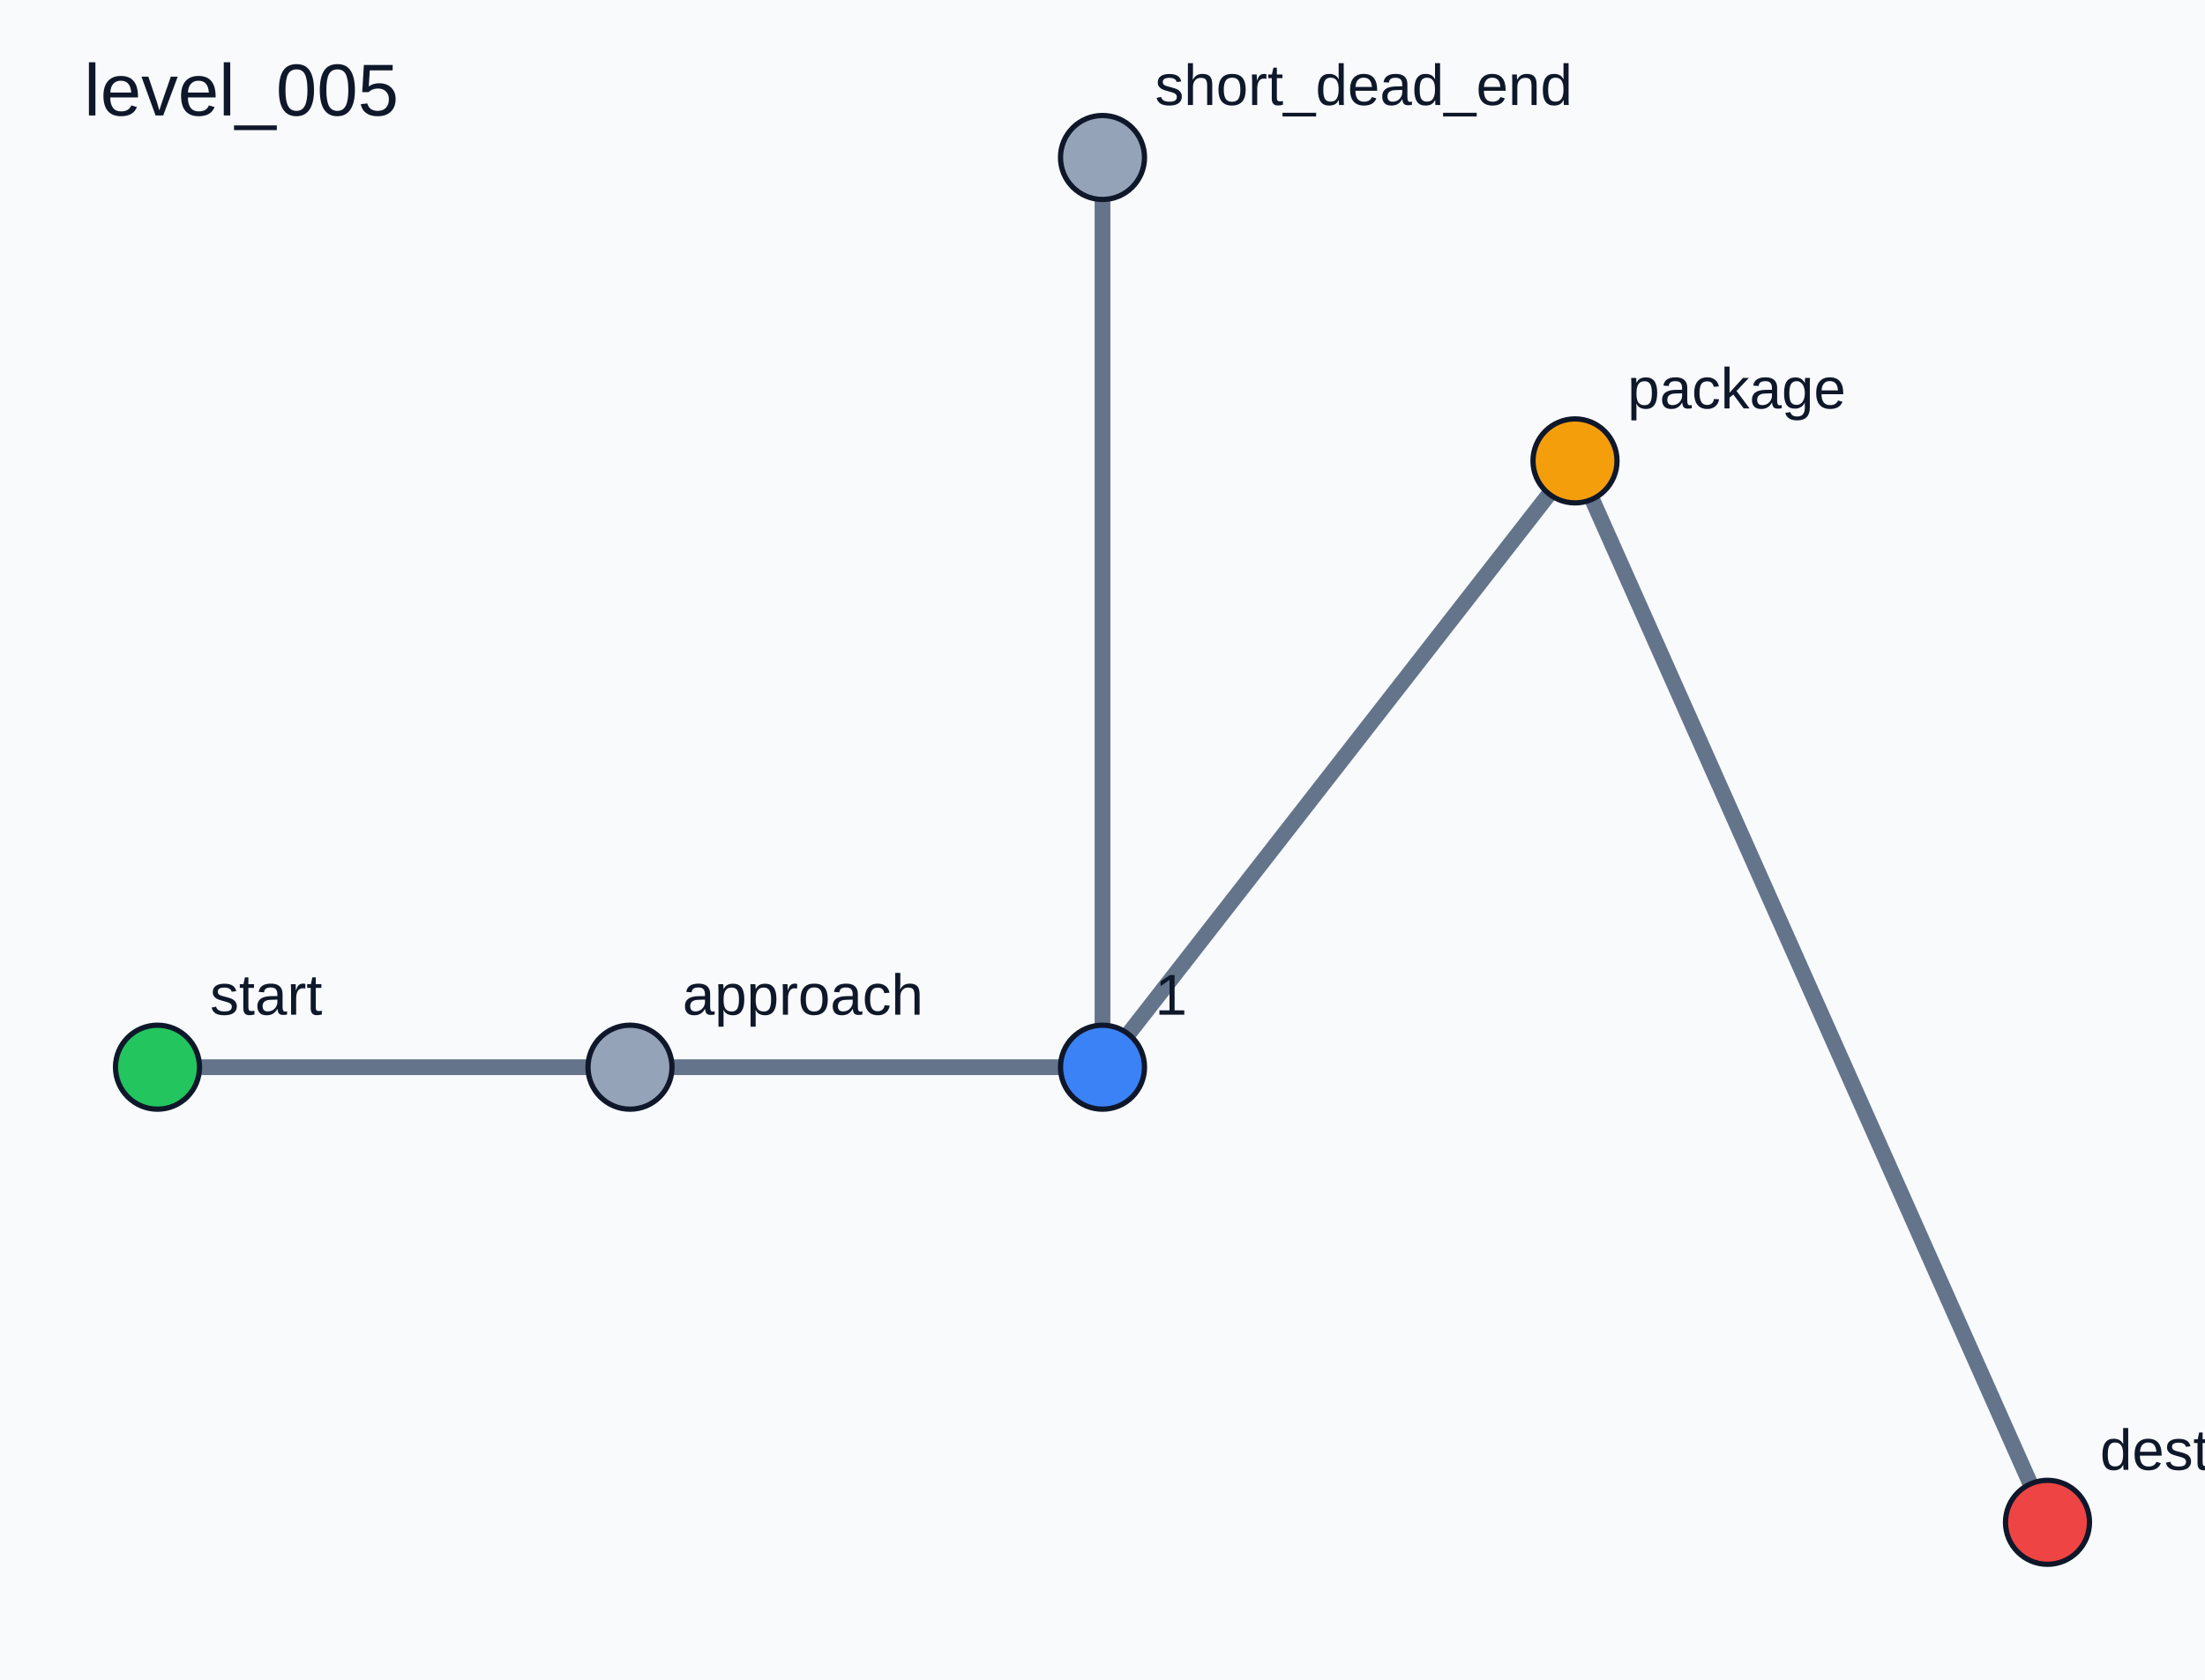
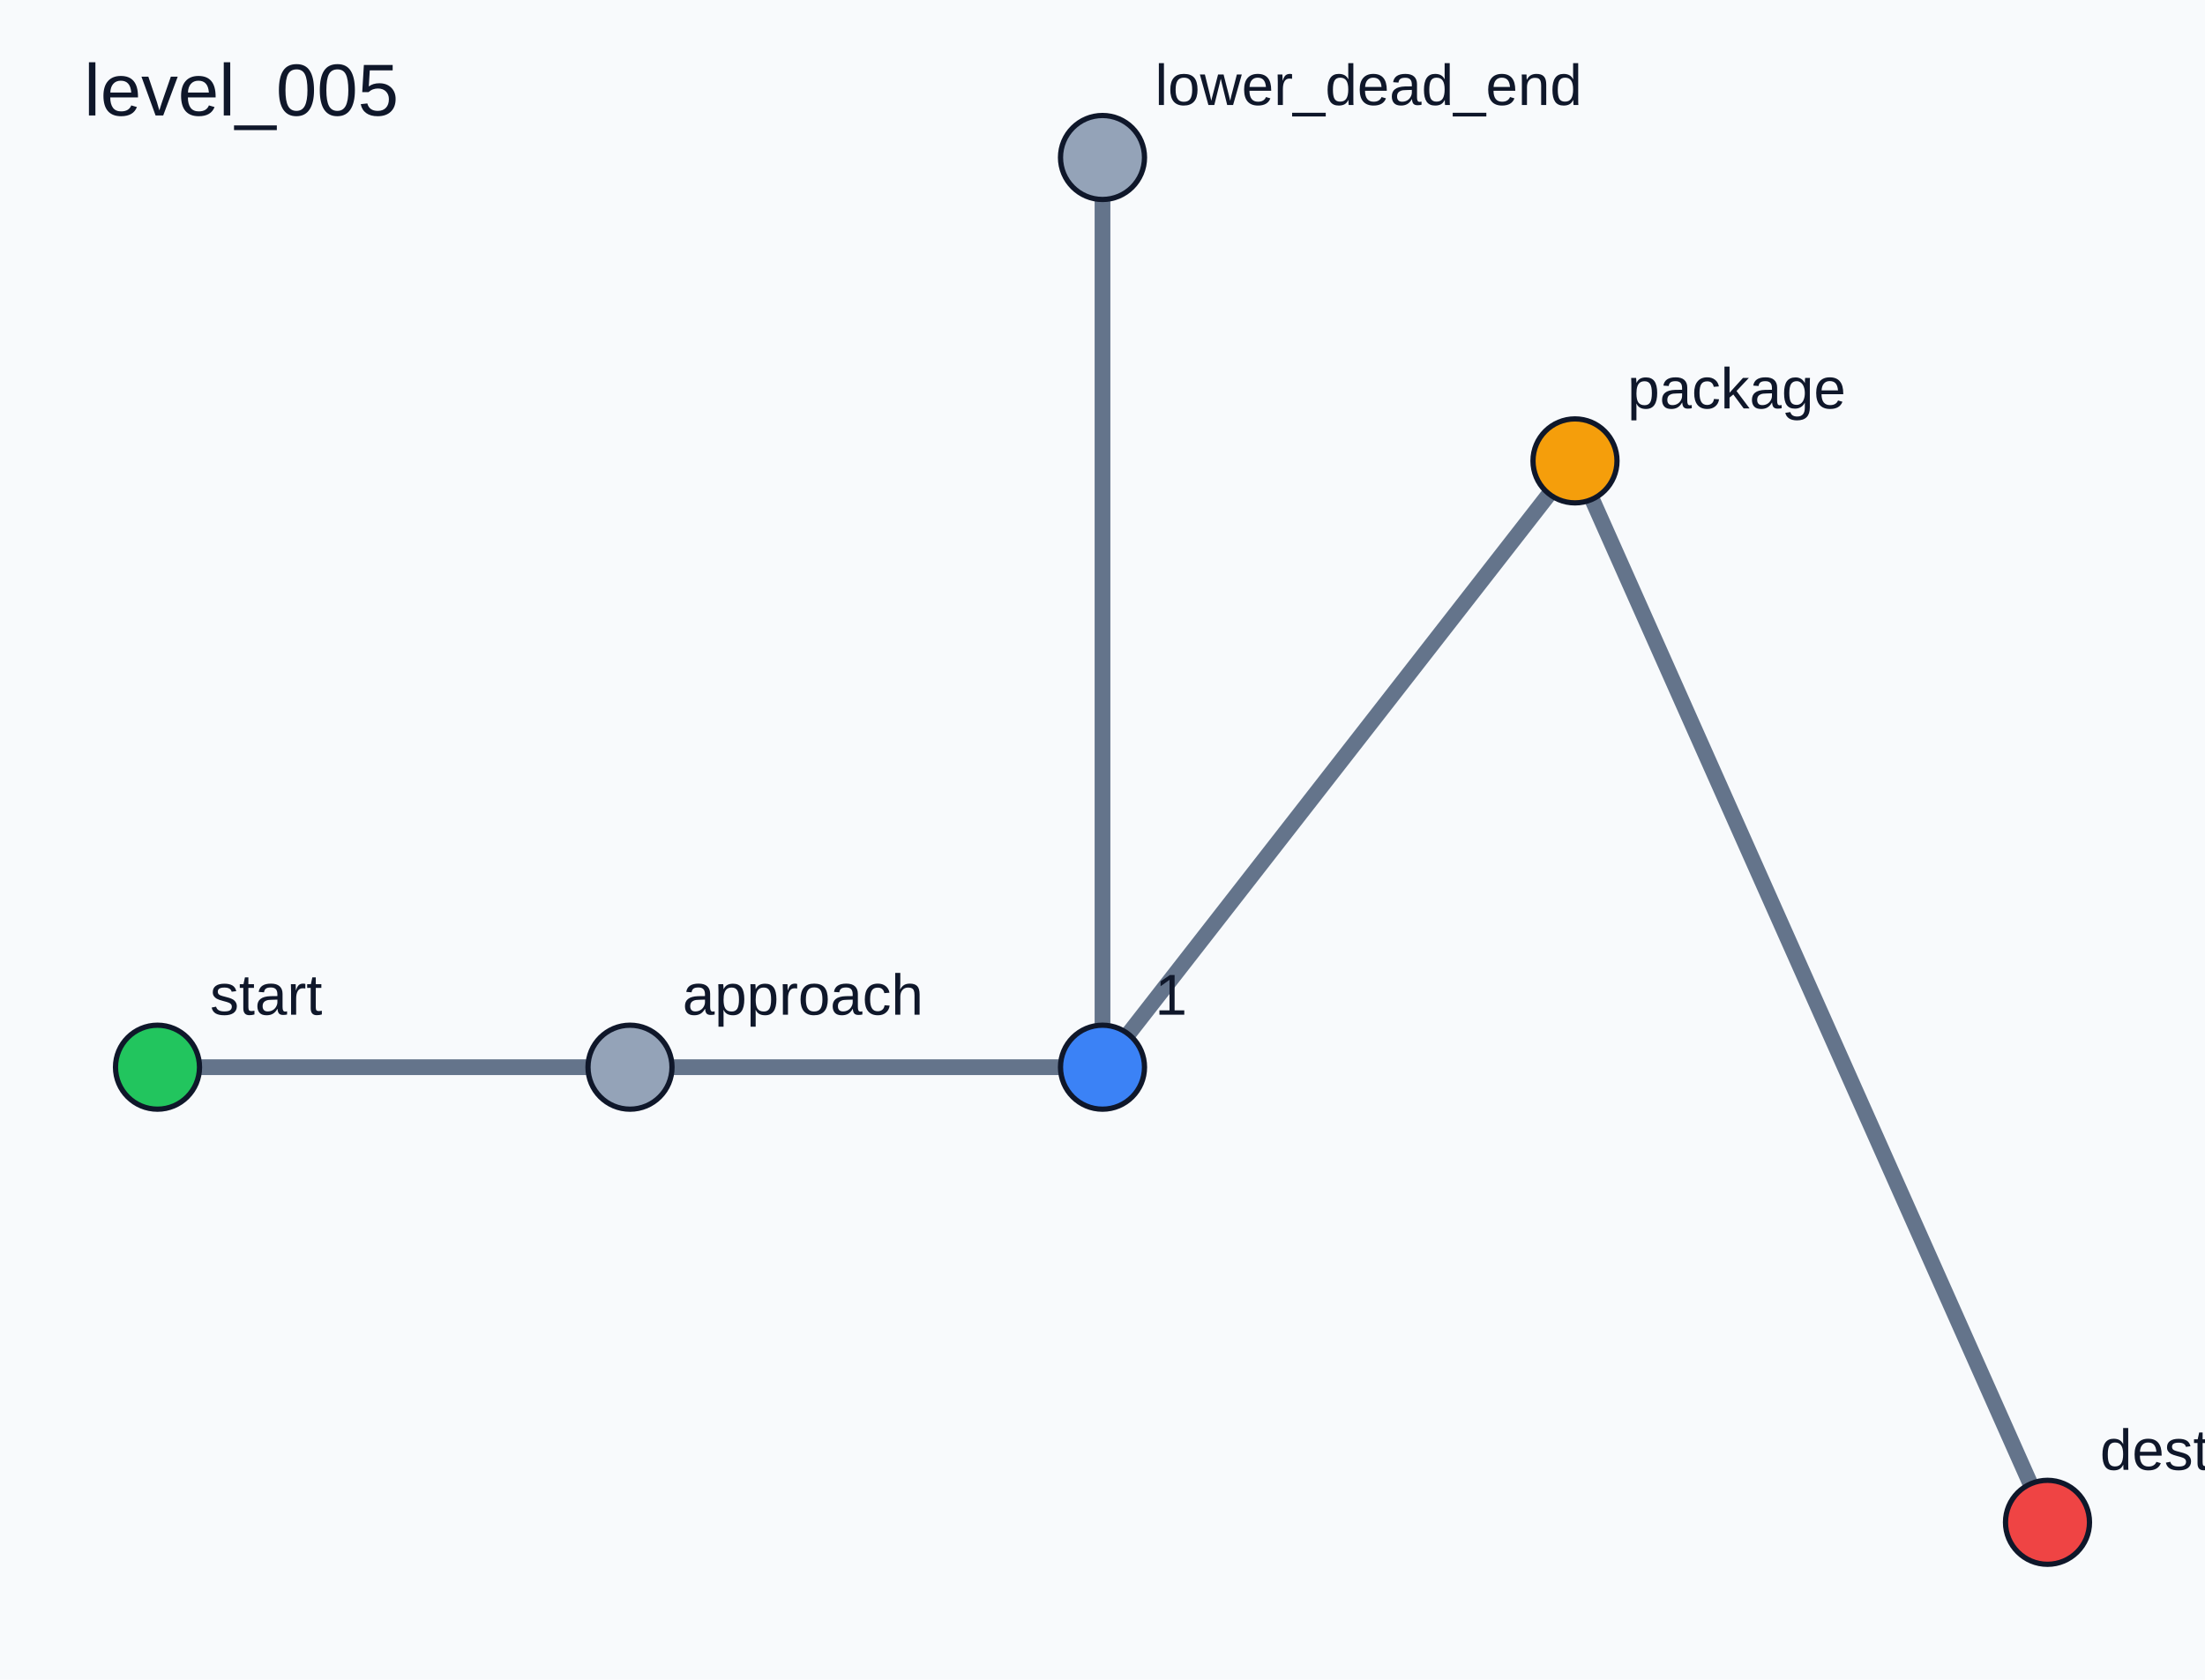
<svg xmlns="http://www.w3.org/2000/svg" width="420" height="320" viewBox="0 0 420 320">
  <rect width="100%" height="100%" fill="#f8fafc" />
  <text x="16" y="22" font-family="Arial" font-size="14" fill="#0f172a">level_005</text>
  <line x1="30.0" y1="203.3" x2="120.0" y2="203.3" stroke="#64748b" stroke-width="3" />
  <line x1="120.0" y1="203.3" x2="210.0" y2="203.3" stroke="#64748b" stroke-width="3" />
  <line x1="210.0" y1="203.3" x2="210.0" y2="30.0" stroke="#64748b" stroke-width="3" />
  <line x1="210.0" y1="203.3" x2="300.0" y2="87.8" stroke="#64748b" stroke-width="3" />
  <line x1="300.0" y1="87.8" x2="390.0" y2="290.0" stroke="#64748b" stroke-width="3" />
  <circle cx="30.0" cy="203.3" r="8" fill="#22c55e" stroke="#0f172a" stroke-width="1" />
  <text x="40.0" y="193.3" font-family="Arial" font-size="11" fill="#0f172a">start</text>
  <circle cx="120.0" cy="203.3" r="8" fill="#94a3b8" stroke="#0f172a" stroke-width="1" />
  <text x="130.0" y="193.3" font-family="Arial" font-size="11" fill="#0f172a">approach</text>
  <circle cx="210.0" cy="203.3" r="8" fill="#3b82f6" stroke="#0f172a" stroke-width="1" />
  <text x="220.0" y="193.3" font-family="Arial" font-size="11" fill="#0f172a">1</text>
  <circle cx="210.0" cy="30.0" r="8" fill="#94a3b8" stroke="#0f172a" stroke-width="1" />
-   <text x="220.0" y="20.0" font-family="Arial" font-size="11" fill="#0f172a">short_dead_end</text>
+   <text x="220.0" y="20.0" font-family="Arial" font-size="11" fill="#0f172a">lower_dead_end</text>
  <circle cx="300.0" cy="87.8" r="8" fill="#f59e0b" stroke="#0f172a" stroke-width="1" />
  <text x="310.0" y="77.8" font-family="Arial" font-size="11" fill="#0f172a">package</text>
  <circle cx="390.0" cy="290.0" r="8" fill="#ef4444" stroke="#0f172a" stroke-width="1" />
  <text x="400.0" y="280.0" font-family="Arial" font-size="11" fill="#0f172a">destination</text>
</svg>
